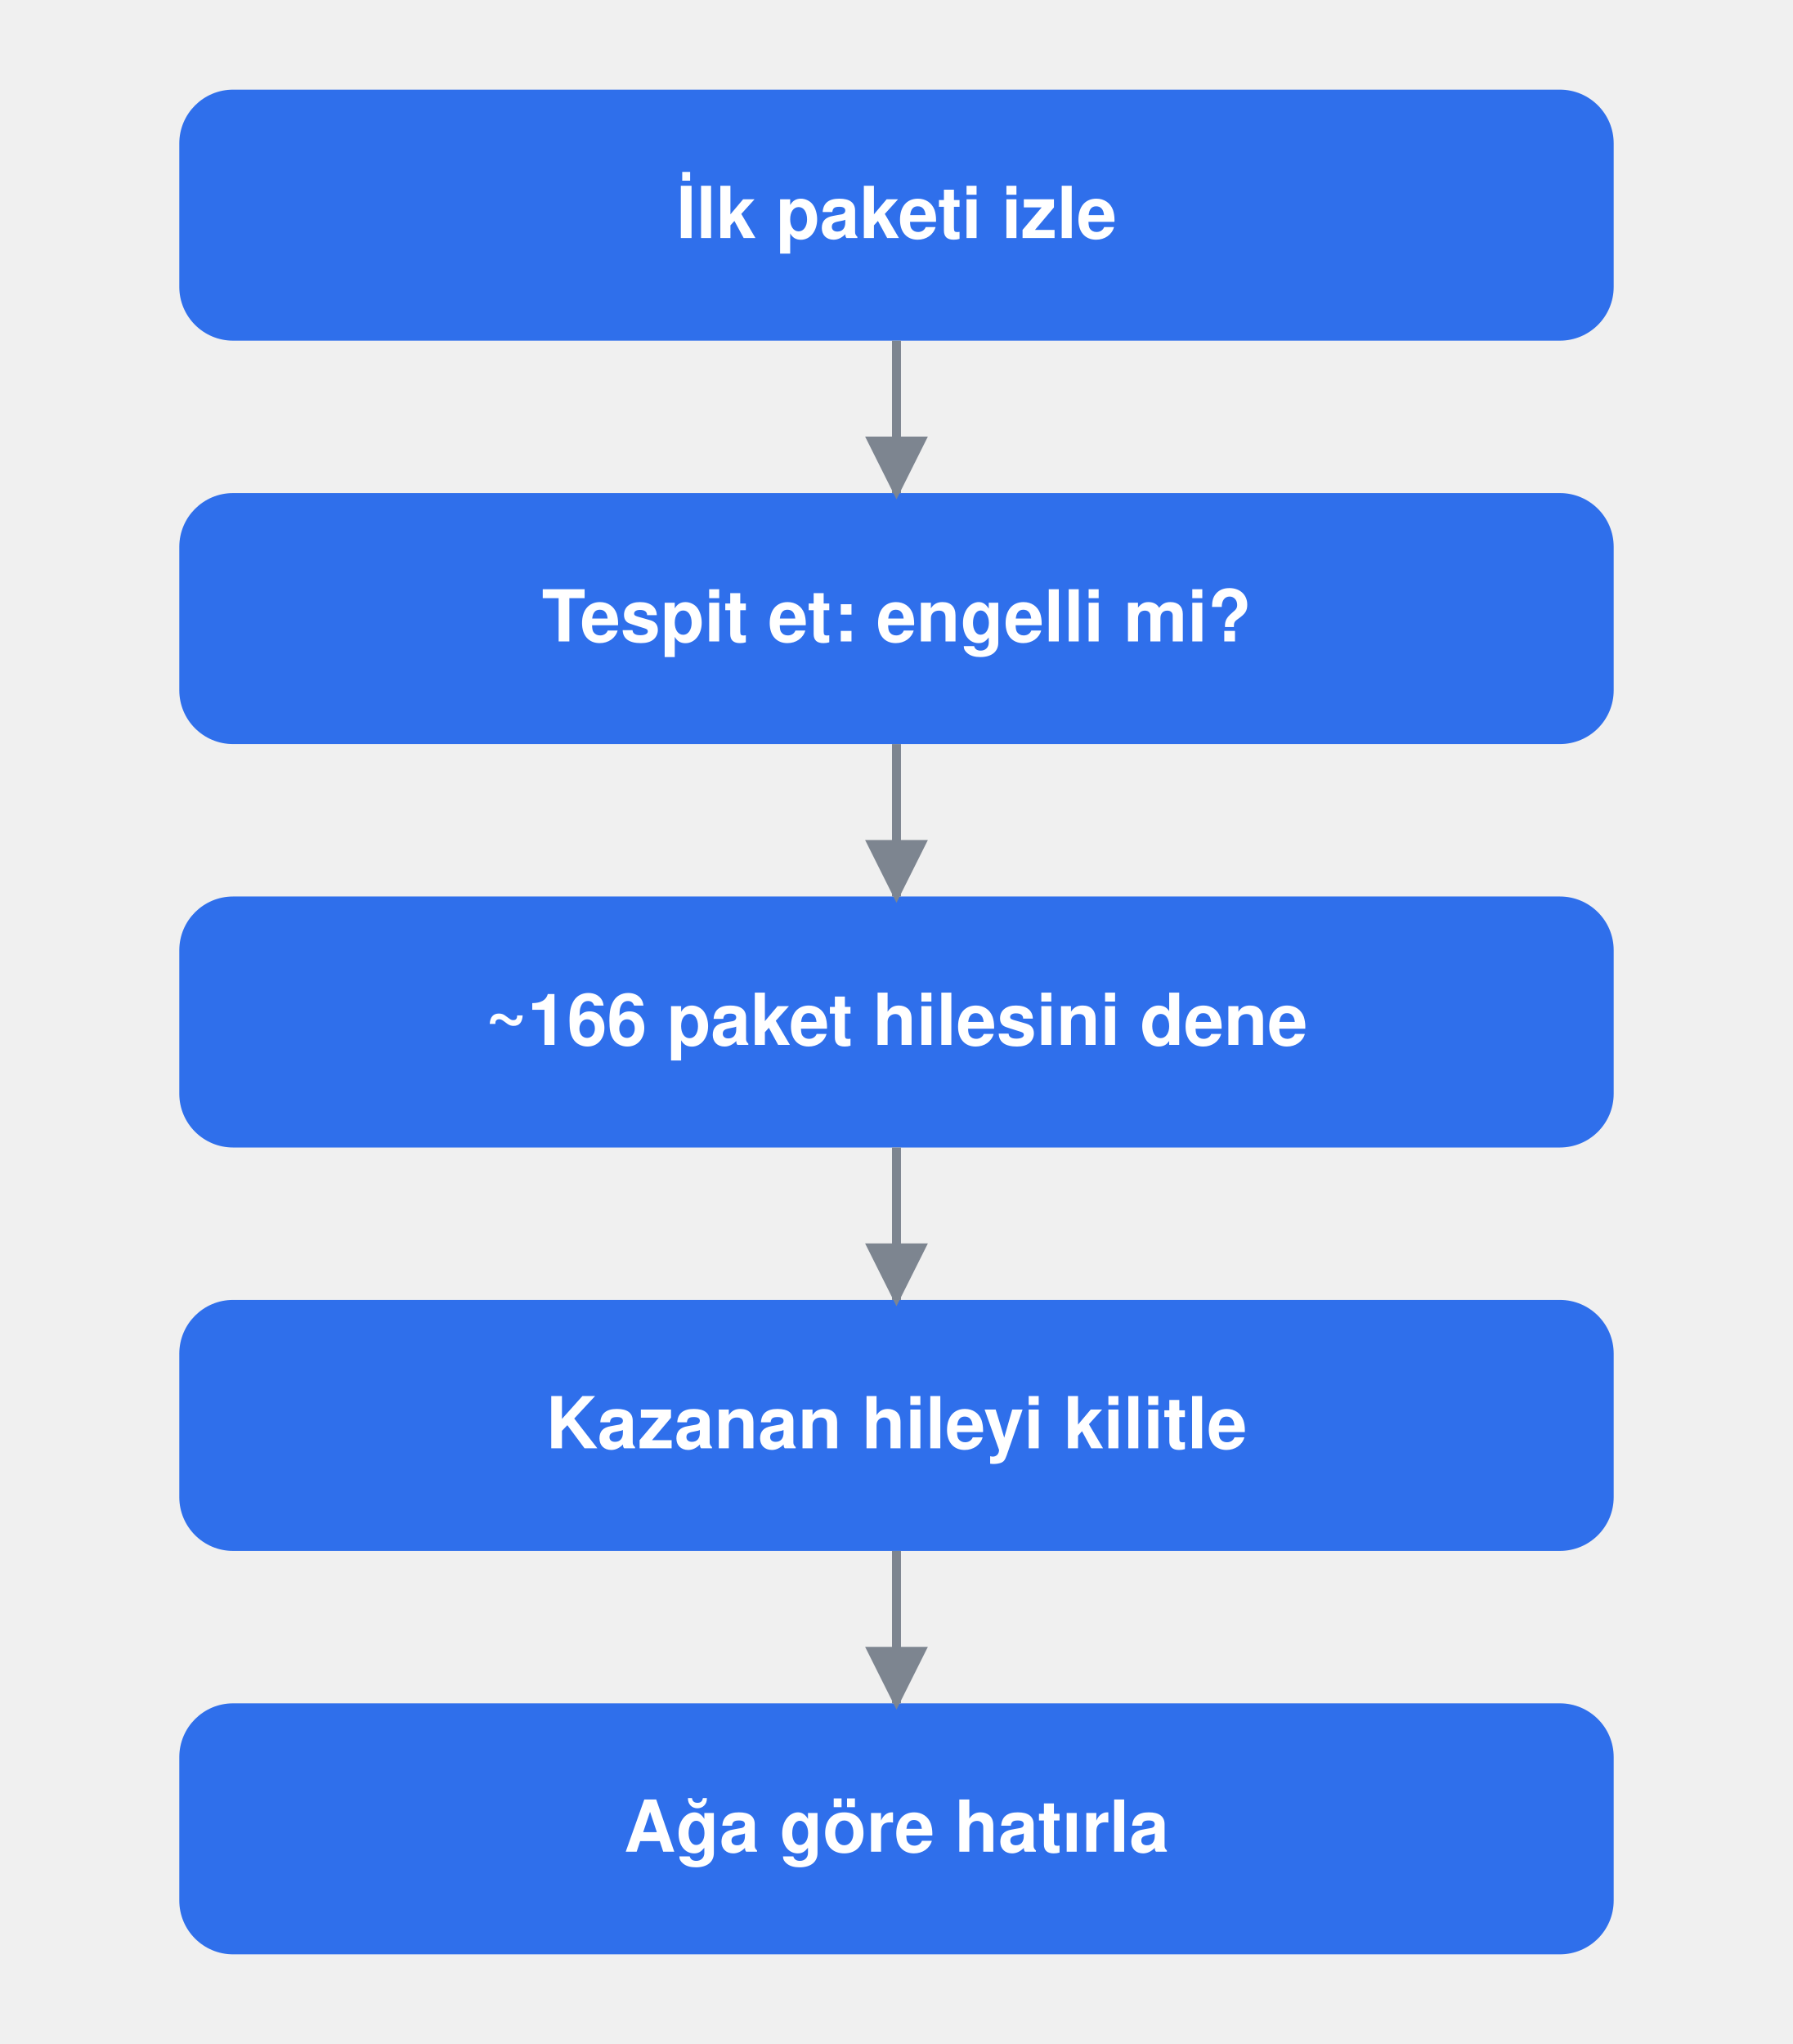
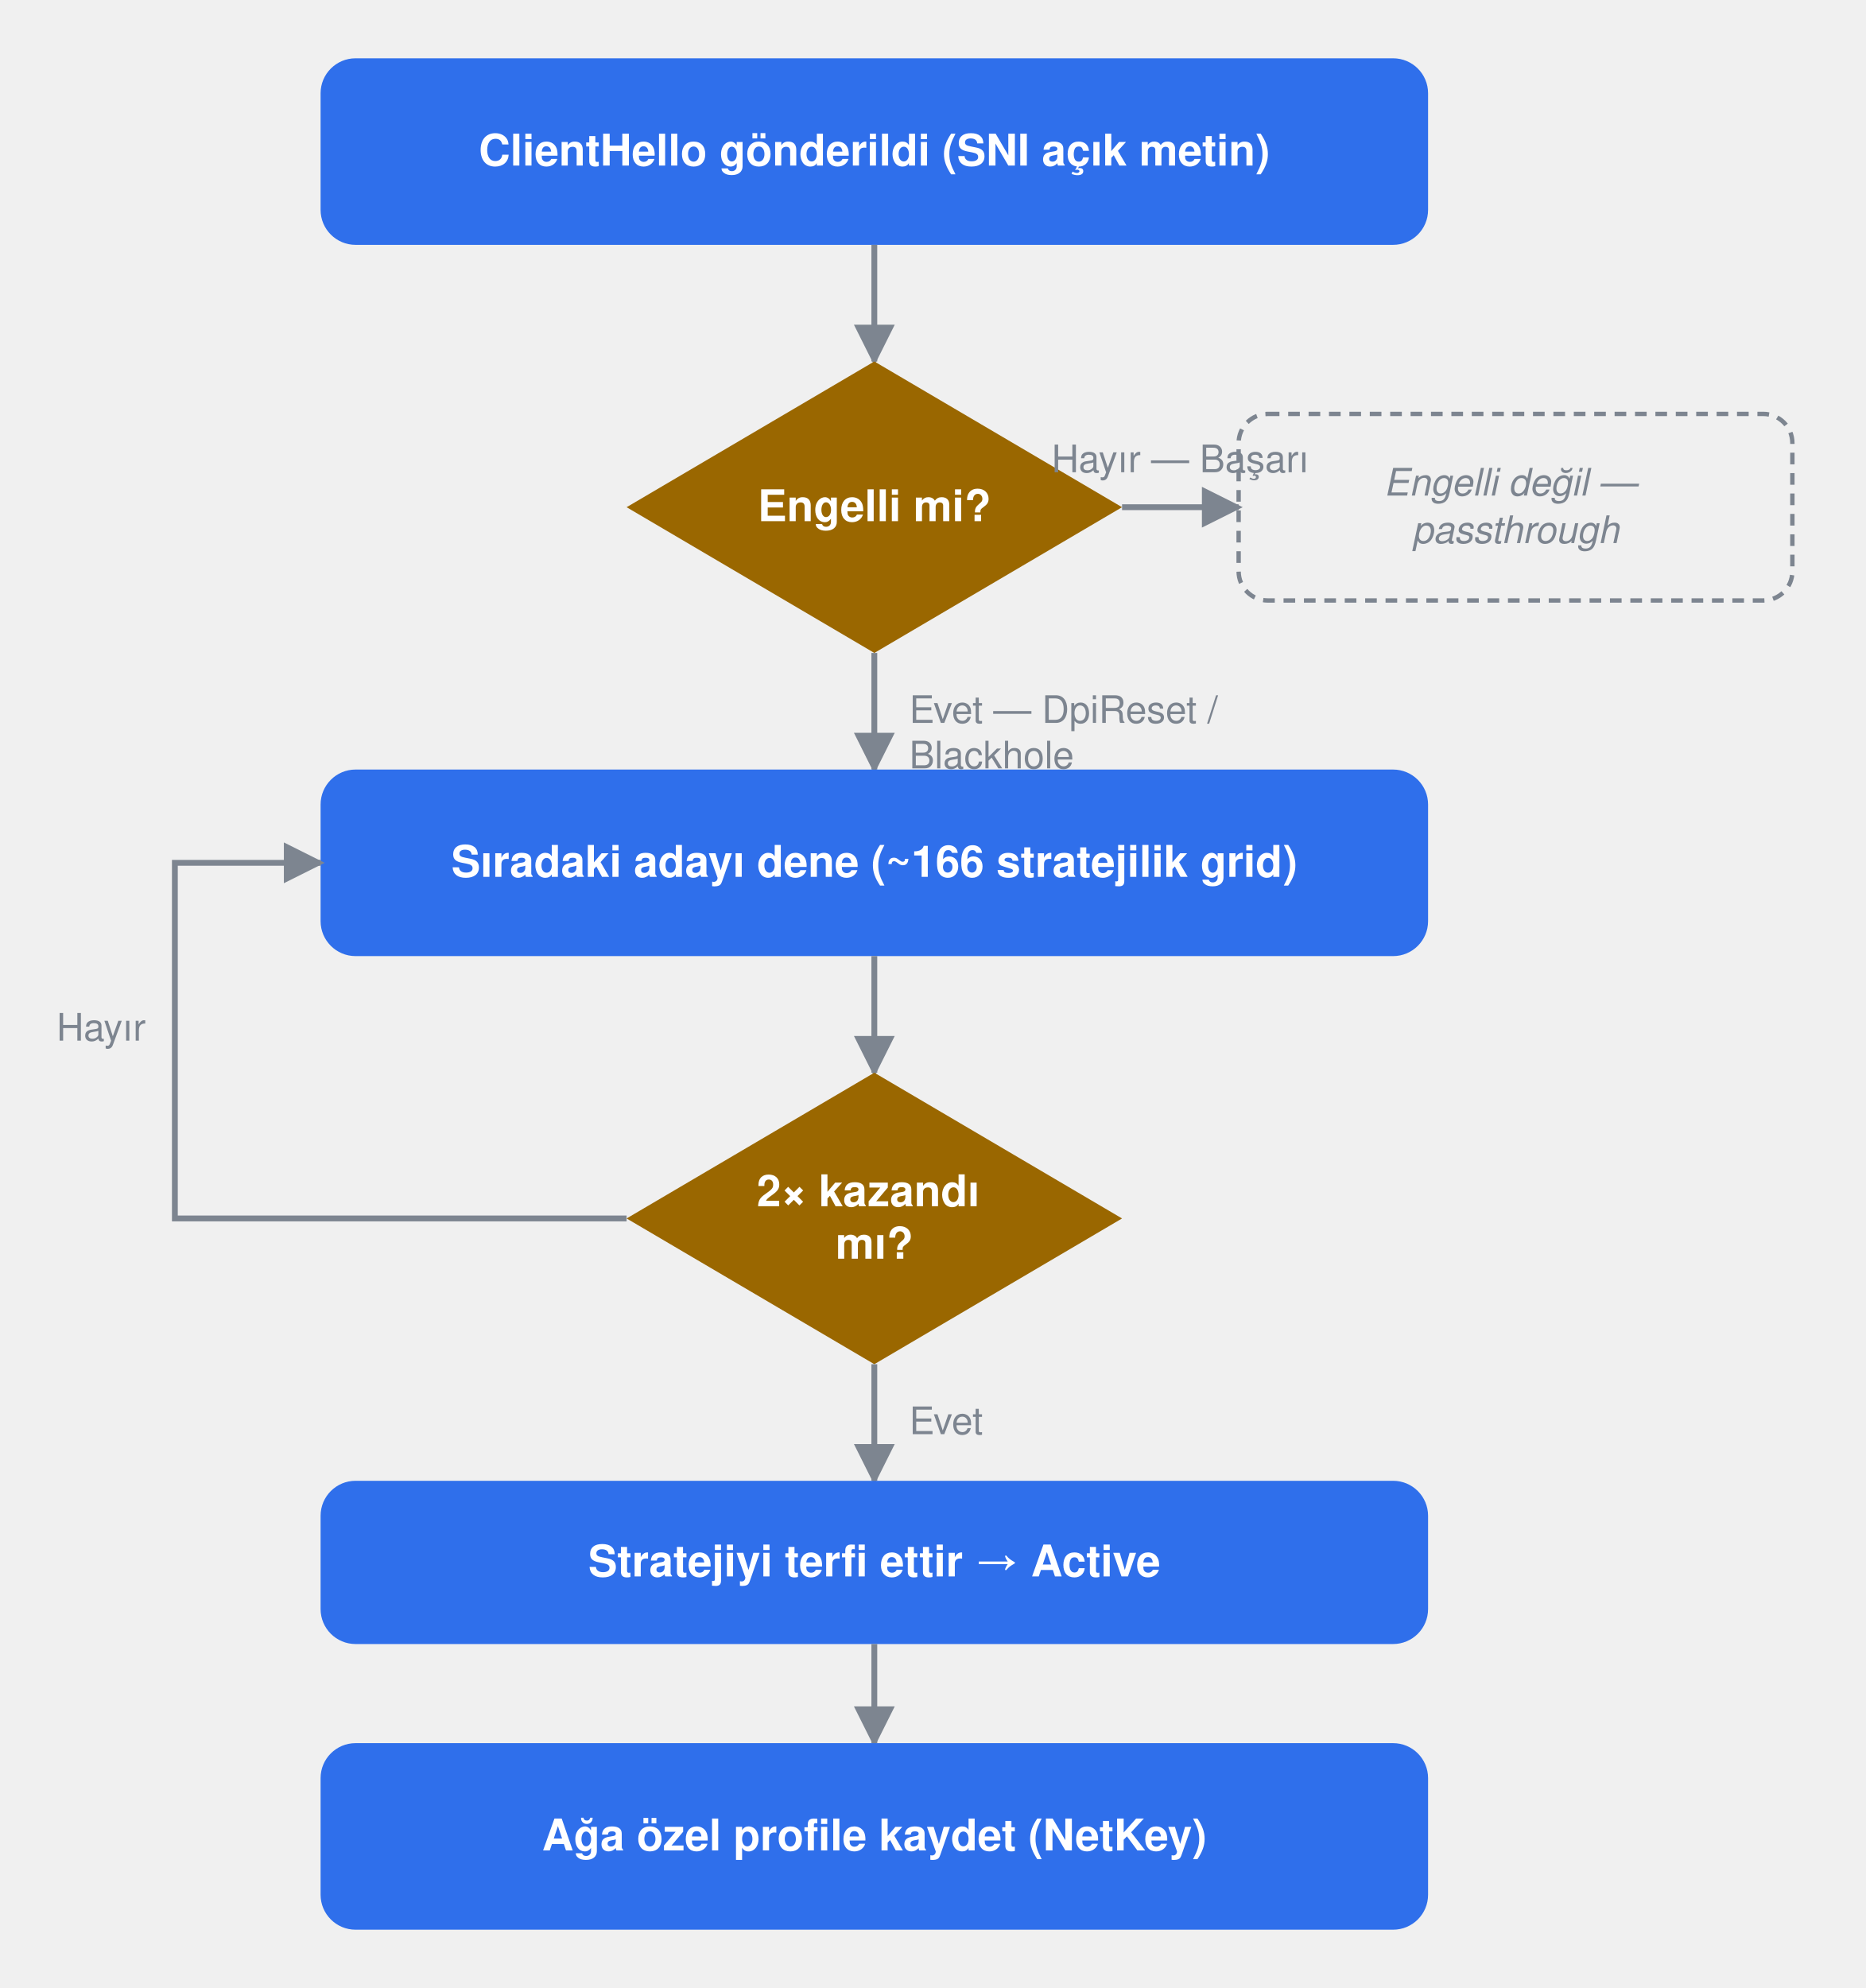
- <svg xmlns="http://www.w3.org/2000/svg" viewBox="0 0 400 456" width="100%" role="img">
+ <svg xmlns="http://www.w3.org/2000/svg" viewBox="0 0 640 682" width="100%" role="img">
  <defs>
    <marker id="arrow" viewBox="0 0 10 10" refX="9" refY="5" markerWidth="7" markerHeight="7" orient="auto-start-reverse">
      <path d="M0,0 L10,5 L0,10 z" fill="#7d8590" />
    </marker>
  </defs>
-   <rect x="40.0" y="20" width="320" height="56" rx="12" fill="#2f6feb" />
-   <text text-anchor="middle" font-family="-apple-system,BlinkMacSystemFont,Segoe UI,Helvetica,Arial,sans-serif" font-size="16" font-weight="600" fill="#ffffff">
-     <tspan x="200.0" y="53.1">İlk paketi izle</tspan>
+   <rect x="110.0" y="20" width="380" height="64" rx="12" fill="#2f6feb" />
+   <text text-anchor="middle" font-family="-apple-system,BlinkMacSystemFont,Segoe UI,Helvetica,Arial,sans-serif" font-size="15" font-weight="600" fill="#ffffff">
+     <tspan x="300.0" y="56.8">ClientHello gönderildi (SNI açık metin)</tspan>
  </text>
-   <rect x="40.0" y="110" width="320" height="56" rx="12" fill="#2f6feb" />
-   <text text-anchor="middle" font-family="-apple-system,BlinkMacSystemFont,Segoe UI,Helvetica,Arial,sans-serif" font-size="16" font-weight="600" fill="#ffffff">
-     <tspan x="200.0" y="143.1">Tespit et: engelli mi?</tspan>
+   <line x1="300" y1="84" x2="300" y2="124.0" stroke="#7d8590" stroke-width="2" marker-end="url(#arrow)" />
+   <polygon points="300,124.0 385.0,174.0 300,224.0 215.0,174.0" fill="#9a6700" />
+   <text text-anchor="middle" font-family="-apple-system,BlinkMacSystemFont,Segoe UI,Helvetica,Arial,sans-serif" font-size="15" font-weight="600" fill="#ffffff">
+     <tspan x="300" y="178.8">Engelli mi?</tspan>
  </text>
-   <rect x="40.0" y="200" width="320" height="56" rx="12" fill="#2f6feb" />
-   <text text-anchor="middle" font-family="-apple-system,BlinkMacSystemFont,Segoe UI,Helvetica,Arial,sans-serif" font-size="16" font-weight="600" fill="#ffffff">
-     <tspan x="200.0" y="233.1">~166 paket hilesini dene</tspan>
+   <rect x="425" y="142.0" width="190" height="64" rx="10" fill="none" stroke="#7d8590" stroke-width="1.5" stroke-dasharray="4,3" />
+   <text text-anchor="middle" font-family="-apple-system,BlinkMacSystemFont,Segoe UI,Helvetica,Arial,sans-serif" font-size="13" font-style="italic" fill="#7d8590">
+     <tspan x="520.0" y="170.0">Engelli değil —</tspan>
+     <tspan x="520.0" y="186.3">passthrough</tspan>
  </text>
-   <rect x="40.0" y="290" width="320" height="56" rx="12" fill="#2f6feb" />
-   <text text-anchor="middle" font-family="-apple-system,BlinkMacSystemFont,Segoe UI,Helvetica,Arial,sans-serif" font-size="16" font-weight="600" fill="#ffffff">
-     <tspan x="200.0" y="323.1">Kazanan hileyi kilitle</tspan>
+   <line x1="385" y1="174.0" x2="425" y2="174.0" stroke="#7d8590" stroke-width="2" marker-end="url(#arrow)" />
+   <text text-anchor="middle" font-family="-apple-system,BlinkMacSystemFont,Segoe UI,Helvetica,Arial,sans-serif" font-size="13" fill="#7d8590">
+     <tspan x="405" y="162.0">Hayır — Başarı</tspan>
  </text>
-   <rect x="40.0" y="380" width="320" height="56" rx="12" fill="#2f6feb" />
-   <text text-anchor="middle" font-family="-apple-system,BlinkMacSystemFont,Segoe UI,Helvetica,Arial,sans-serif" font-size="16" font-weight="600" fill="#ffffff">
-     <tspan x="200.0" y="413.1">Ağa göre hatırla</tspan>
+   <line x1="300" y1="224.0" x2="300" y2="264" stroke="#7d8590" stroke-width="2" marker-end="url(#arrow)" />
+   <text text-anchor="start" font-family="-apple-system,BlinkMacSystemFont,Segoe UI,Helvetica,Arial,sans-serif" font-size="13" fill="#7d8590">
+     <tspan x="312" y="248.0">Evet — DpiReset /</tspan>
+     <tspan x="312" y="263.6">Blackhole</tspan>
  </text>
-   <line x1="200.0" y1="76" x2="200.0" y2="110" stroke="#7d8590" stroke-width="2" marker-end="url(#arrow)" />
-   <line x1="200.0" y1="166" x2="200.0" y2="200" stroke="#7d8590" stroke-width="2" marker-end="url(#arrow)" />
-   <line x1="200.0" y1="256" x2="200.0" y2="290" stroke="#7d8590" stroke-width="2" marker-end="url(#arrow)" />
-   <line x1="200.0" y1="346" x2="200.0" y2="380" stroke="#7d8590" stroke-width="2" marker-end="url(#arrow)" />
+   <rect x="110.0" y="264" width="380" height="64" rx="12" fill="#2f6feb" />
+   <text text-anchor="middle" font-family="-apple-system,BlinkMacSystemFont,Segoe UI,Helvetica,Arial,sans-serif" font-size="15" font-weight="600" fill="#ffffff">
+     <tspan x="300.0" y="300.8">Sıradaki adayı dene (~166 stratejilik grid)</tspan>
+   </text>
+   <line x1="300" y1="328" x2="300" y2="368.0" stroke="#7d8590" stroke-width="2" marker-end="url(#arrow)" />
+   <polygon points="300,368.0 385.0,418.0 300,468.0 215.0,418.0" fill="#9a6700" />
+   <text text-anchor="middle" font-family="-apple-system,BlinkMacSystemFont,Segoe UI,Helvetica,Arial,sans-serif" font-size="15" font-weight="600" fill="#ffffff">
+     <tspan x="300" y="413.8">2× kazandı</tspan>
+     <tspan x="300" y="431.8">mı?</tspan>
+   </text>
+   <path d="M215,418.0 L60.0,418.0 L60.0,296.0 L110.0,296.0" fill="none" stroke="#7d8590" stroke-width="2" marker-end="url(#arrow)" />
+   <text text-anchor="end" font-family="-apple-system,BlinkMacSystemFont,Segoe UI,Helvetica,Arial,sans-serif" font-size="13" fill="#7d8590">
+     <tspan x="50.0" y="357.0">Hayır</tspan>
+   </text>
+   <line x1="300" y1="468.0" x2="300" y2="508" stroke="#7d8590" stroke-width="2" marker-end="url(#arrow)" />
+   <text text-anchor="start" font-family="-apple-system,BlinkMacSystemFont,Segoe UI,Helvetica,Arial,sans-serif" font-size="13" fill="#7d8590">
+     <tspan x="312" y="492.0">Evet</tspan>
+   </text>
+   <rect x="110.0" y="508" width="380" height="56" rx="12" fill="#2f6feb" />
+   <text text-anchor="middle" font-family="-apple-system,BlinkMacSystemFont,Segoe UI,Helvetica,Arial,sans-serif" font-size="15" font-weight="600" fill="#ffffff">
+     <tspan x="300.0" y="540.8">Stratejiyi terfi ettir → Active</tspan>
+   </text>
+   <line x1="300" y1="564" x2="300" y2="598" stroke="#7d8590" stroke-width="2" marker-end="url(#arrow)" />
+   <rect x="110.0" y="598" width="380" height="64" rx="12" fill="#2f6feb" />
+   <text text-anchor="middle" font-family="-apple-system,BlinkMacSystemFont,Segoe UI,Helvetica,Arial,sans-serif" font-size="15" font-weight="600" fill="#ffffff">
+     <tspan x="300.0" y="634.8">Ağa özel profile kaydet (NetKey)</tspan>
+   </text>
</svg>
